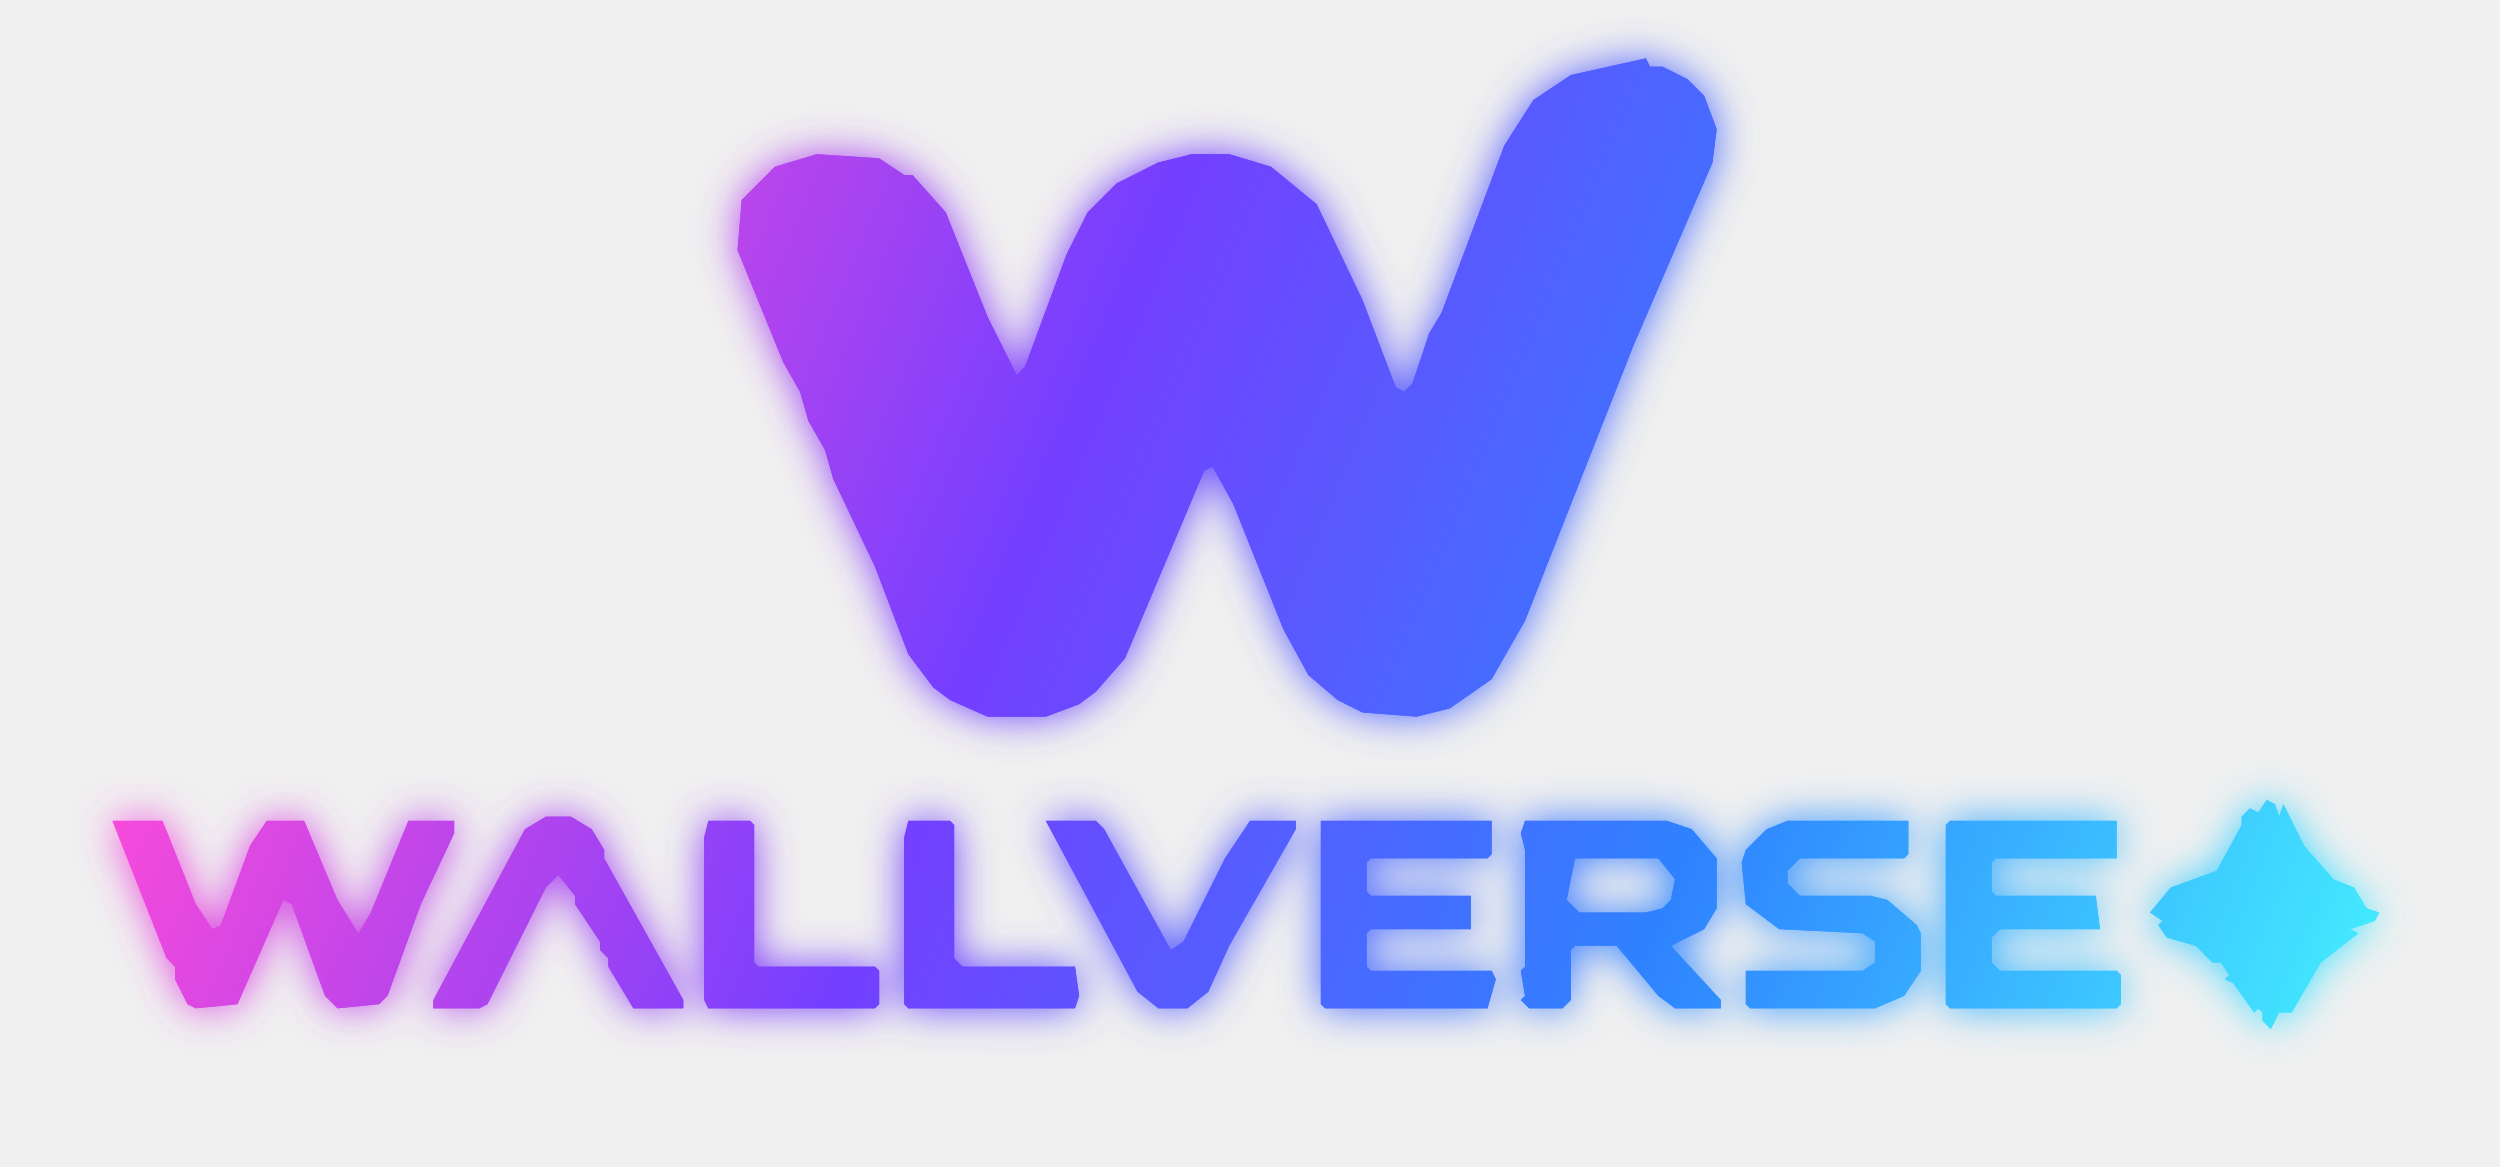
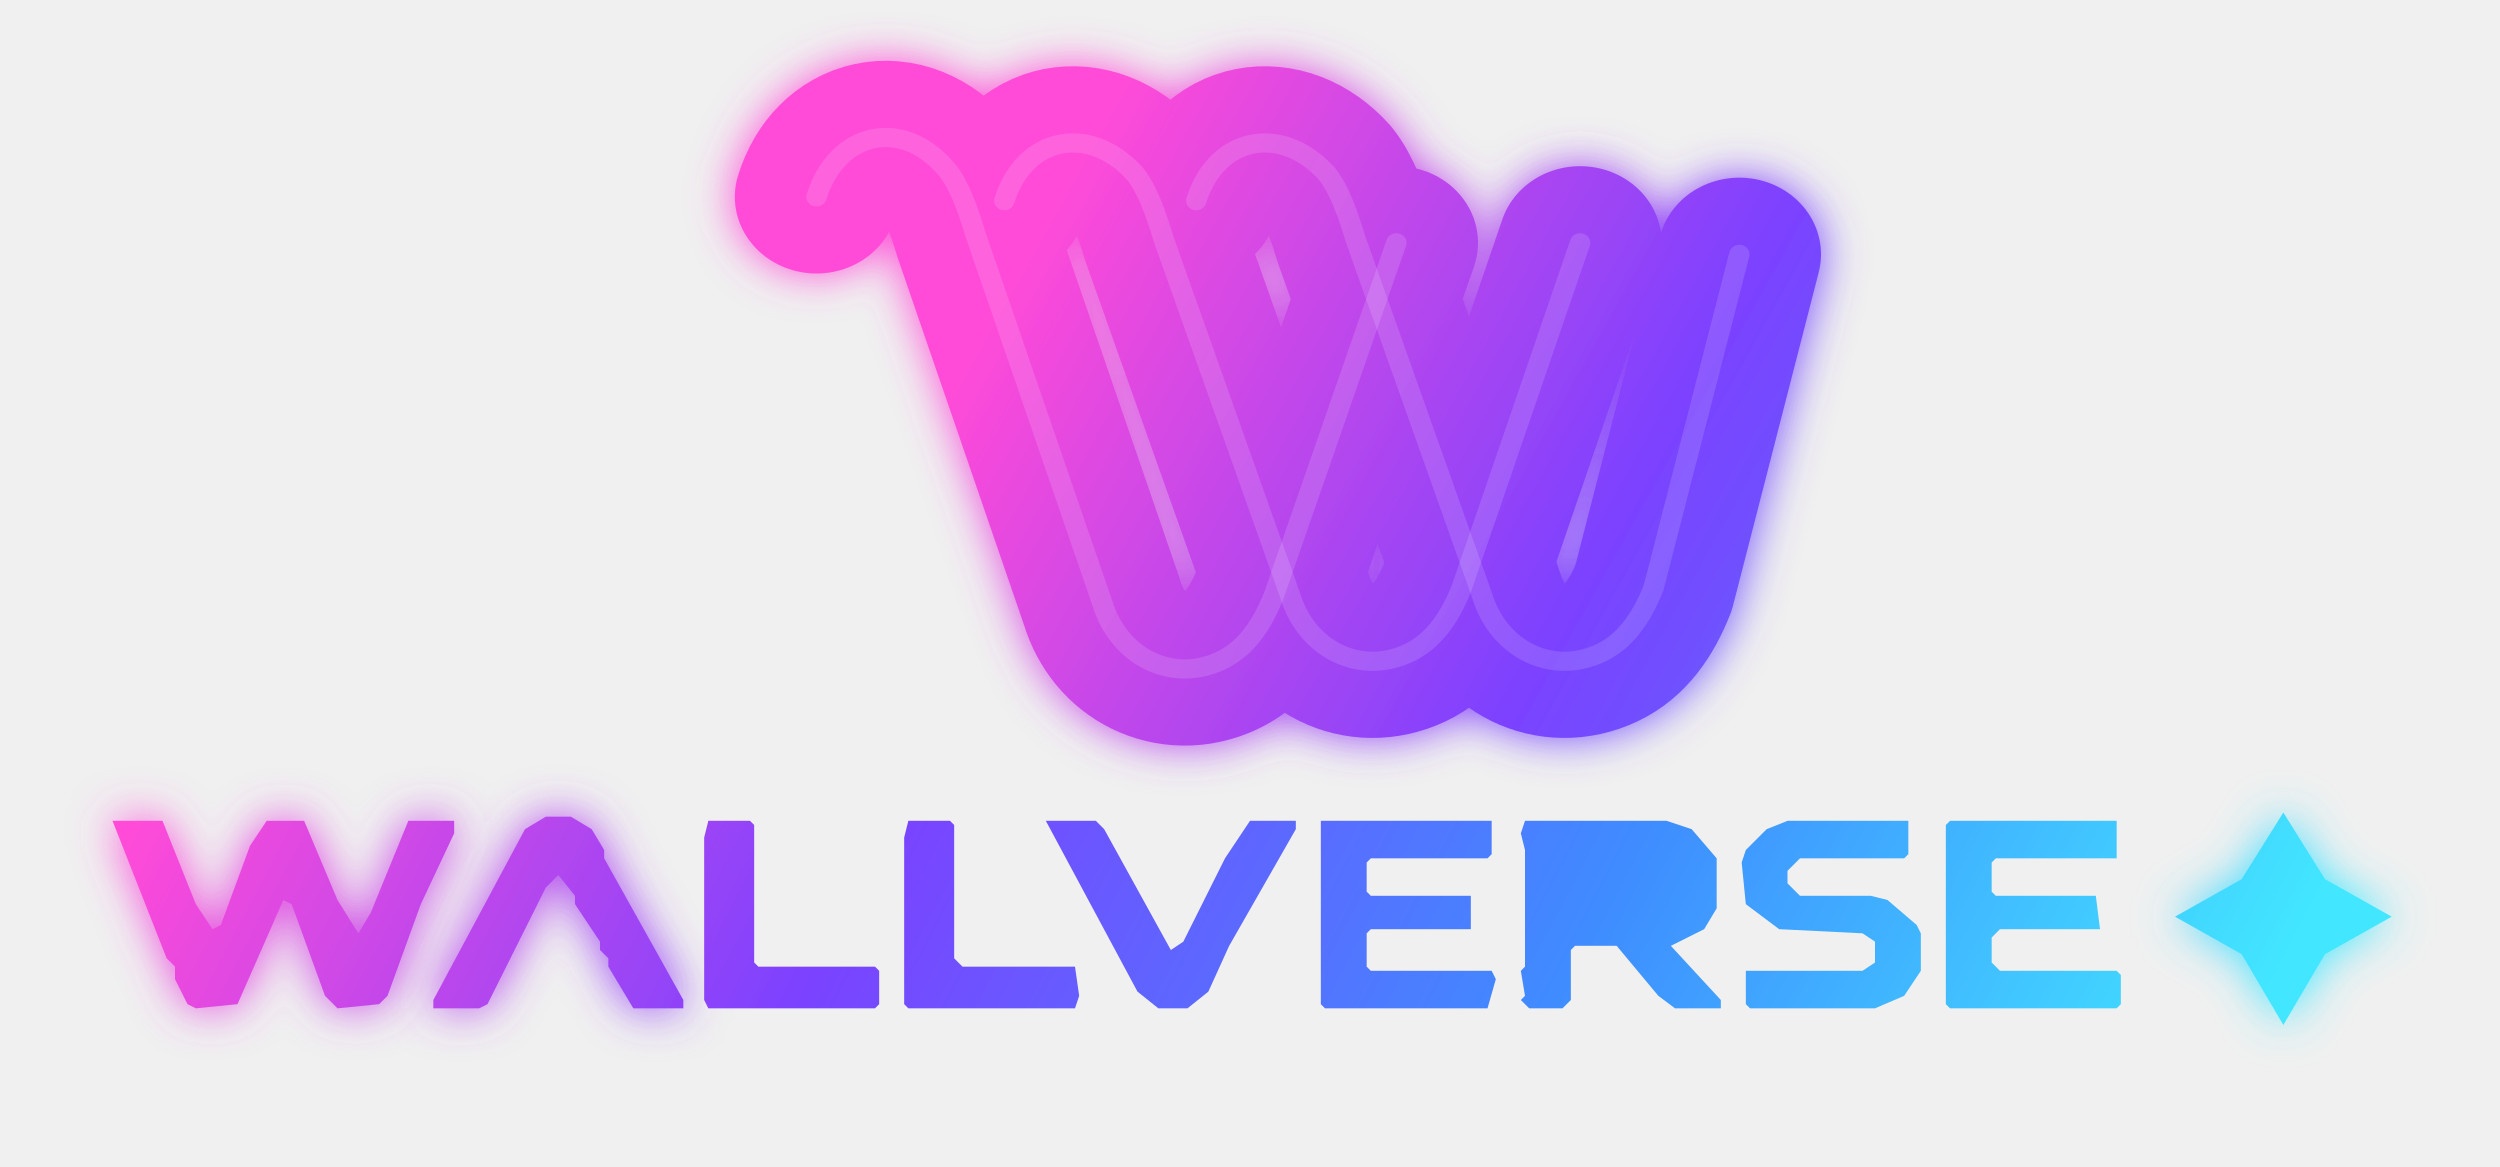
<svg xmlns="http://www.w3.org/2000/svg" viewBox="0 0 600 280" role="img" aria-label="WALLVERSE">
  <defs>
-     <linearGradient id="g" gradientUnits="userSpaceOnUse" x1="80" y1="40" x2="560" y2="240">
+     <linearGradient id="g" gradientUnits="userSpaceOnUse" x1="120" y1="30" x2="540" y2="250">
      <stop offset="0" stop-color="#ff4bd8" />
-       <stop offset="0.36" stop-color="#743fff" />
-       <stop offset="0.70" stop-color="#2f82ff" />
-       <stop offset="1" stop-color="#43e7ff" />
+       <stop offset="0.34" stop-color="#7b42ff" />
+       <stop offset="0.68" stop-color="#3f8cff" />
+       <stop offset="1" stop-color="#42e7ff" />
    </linearGradient>
-     <filter id="glow" x="-35%" y="-35%" width="170%" height="170%">
-       <feGaussianBlur stdDeviation="5" result="b" />
+     <filter id="glow" x="-35%" y="-40%" width="170%" height="190%">
+       <feGaussianBlur stdDeviation="5.5" result="blur" />
      <feMerge>
-         <feMergeNode in="b" />
+         <feMergeNode in="blur" />
        <feMergeNode in="SourceGraphic" />
      </feMerge>
    </filter>
  </defs>
-   <path d="M 376 216 L 378 206 L 398 206 L 402 211 L 401 216 L 399 218 L 395 219 L 379 219 Z M 468 197 L 467 198 L 467 241 L 468 242 L 508 242 L 509 241 L 509 234 L 508 233 L 480 233 L 478 231 L 478 225 L 480 223 L 504 223 L 503 215 L 479 215 L 478 214 L 478 207 L 479 206 L 508 206 L 508 197 Z M 424 199 L 419 204 L 418 207 L 419 217 L 427 223 L 447 224 L 450 226 L 450 231 L 447 233 L 419 233 L 419 241 L 420 242 L 450 242 L 457 239 L 461 233 L 461 224 L 460 222 L 453 216 L 449 215 L 432 215 L 429 212 L 429 209 L 432 206 L 457 206 L 458 205 L 458 197 L 429 197 Z M 366 197 L 365 200 L 366 204 L 366 232 L 365 233 L 366 239 L 365 240 L 367 242 L 375 242 L 377 240 L 377 228 L 378 227 L 388 227 L 398 239 L 402 242 L 413 242 L 413 240 L 401 227 L 409 223 L 412 218 L 412 206 L 406 199 L 400 197 Z M 317 197 L 317 241 L 318 242 L 357 242 L 359 235 L 358 233 L 329 233 L 328 232 L 328 224 L 329 223 L 353 223 L 353 215 L 329 215 L 328 214 L 328 207 L 329 206 L 357 206 L 358 205 L 358 197 Z M 251 197 L 273 238 L 278 242 L 285 242 L 290 238 L 295 227 L 311 199 L 311 197 L 300 197 L 294 206 L 284 226 L 281 228 L 265 199 L 263 197 Z M 218 197 L 217 201 L 217 241 L 218 242 L 258 242 L 259 239 L 258 232 L 231 232 L 229 230 L 229 198 L 228 197 Z M 170 197 L 169 201 L 169 240 L 170 242 L 210 242 L 211 241 L 211 233 L 210 232 L 182 232 L 181 231 L 181 198 L 180 197 Z M 27 197 L 40 230 L 42 232 L 42 235 L 45 241 L 47 242 L 57 241 L 68 216 L 70 217 L 78 239 L 81 242 L 91 241 L 93 239 L 101 217 L 109 200 L 109 197 L 98 197 L 89 219 L 86 224 L 81 216 L 73 197 L 64 197 L 60 203 L 53 222 L 51 223 L 47 217 L 39 197 Z M 104 240 L 104 242 L 115 242 L 117 241 L 131 213 L 134 210 L 138 215 L 138 217 L 144 226 L 144 228 L 146 230 L 146 232 L 152 242 L 164 242 L 164 240 L 145 206 L 145 204 L 142 199 L 137 196 L 131 196 L 126 199 Z M 544 192 L 542 195 L 540 194 L 538 196 L 538 198 L 532 209 L 521 213 L 516 219 L 519 221 L 518 222 L 520 225 L 527 227 L 531 231 L 533 231 L 535 234 L 534 235 L 536 236 L 541 243 L 542 242 L 543 243 L 543 245 L 545 247 L 547 243 L 550 243 L 557 231 L 566 224 L 564 223 L 570 221 L 571 219 L 568 218 L 560 211 L 553 203 L 548 193 L 547 196 L 546 193 Z M 409 23 L 405 19 L 399 16 L 396 16 L 395 14 L 377 18 L 368 24 L 361 35 L 346 75 L 343 80 L 339 92 L 337 94 L 335 93 L 327 72 L 316 49 L 305 40 L 295 37 L 286 37 L 278 39 L 268 44 L 261 51 L 256 61 L 246 88 L 244 90 L 237 76 L 227 51 L 219 42 L 217 42 L 211 38 L 196 37 L 186 40 L 178 48 L 177 60 L 188 87 L 192 94 L 194 101 L 198 108 L 200 115 L 210 136 L 218 157 L 224 165 L 228 168 L 237 172 L 251 172 L 259 169 L 263 166 L 270 158 L 289 113 L 291 112 L 296 121 L 308 151 L 314 162 L 321 168 L 327 171 L 340 172 L 348 170 L 358 163 L 366 149 L 392 83 L 411 39 L 412 31 Z" fill="url(#g)" fill-rule="evenodd" clip-rule="evenodd" filter="url(#glow)" />
-   <path d="M 376 216 L 378 206 L 398 206 L 402 211 L 401 216 L 399 218 L 395 219 L 379 219 Z M 468 197 L 467 198 L 467 241 L 468 242 L 508 242 L 509 241 L 509 234 L 508 233 L 480 233 L 478 231 L 478 225 L 480 223 L 504 223 L 503 215 L 479 215 L 478 214 L 478 207 L 479 206 L 508 206 L 508 197 Z M 424 199 L 419 204 L 418 207 L 419 217 L 427 223 L 447 224 L 450 226 L 450 231 L 447 233 L 419 233 L 419 241 L 420 242 L 450 242 L 457 239 L 461 233 L 461 224 L 460 222 L 453 216 L 449 215 L 432 215 L 429 212 L 429 209 L 432 206 L 457 206 L 458 205 L 458 197 L 429 197 Z M 366 197 L 365 200 L 366 204 L 366 232 L 365 233 L 366 239 L 365 240 L 367 242 L 375 242 L 377 240 L 377 228 L 378 227 L 388 227 L 398 239 L 402 242 L 413 242 L 413 240 L 401 227 L 409 223 L 412 218 L 412 206 L 406 199 L 400 197 Z M 317 197 L 317 241 L 318 242 L 357 242 L 359 235 L 358 233 L 329 233 L 328 232 L 328 224 L 329 223 L 353 223 L 353 215 L 329 215 L 328 214 L 328 207 L 329 206 L 357 206 L 358 205 L 358 197 Z M 251 197 L 273 238 L 278 242 L 285 242 L 290 238 L 295 227 L 311 199 L 311 197 L 300 197 L 294 206 L 284 226 L 281 228 L 265 199 L 263 197 Z M 218 197 L 217 201 L 217 241 L 218 242 L 258 242 L 259 239 L 258 232 L 231 232 L 229 230 L 229 198 L 228 197 Z M 170 197 L 169 201 L 169 240 L 170 242 L 210 242 L 211 241 L 211 233 L 210 232 L 182 232 L 181 231 L 181 198 L 180 197 Z M 27 197 L 40 230 L 42 232 L 42 235 L 45 241 L 47 242 L 57 241 L 68 216 L 70 217 L 78 239 L 81 242 L 91 241 L 93 239 L 101 217 L 109 200 L 109 197 L 98 197 L 89 219 L 86 224 L 81 216 L 73 197 L 64 197 L 60 203 L 53 222 L 51 223 L 47 217 L 39 197 Z M 104 240 L 104 242 L 115 242 L 117 241 L 131 213 L 134 210 L 138 215 L 138 217 L 144 226 L 144 228 L 146 230 L 146 232 L 152 242 L 164 242 L 164 240 L 145 206 L 145 204 L 142 199 L 137 196 L 131 196 L 126 199 Z M 544 192 L 542 195 L 540 194 L 538 196 L 538 198 L 532 209 L 521 213 L 516 219 L 519 221 L 518 222 L 520 225 L 527 227 L 531 231 L 533 231 L 535 234 L 534 235 L 536 236 L 541 243 L 542 242 L 543 243 L 543 245 L 545 247 L 547 243 L 550 243 L 557 231 L 566 224 L 564 223 L 570 221 L 571 219 L 568 218 L 565 213 L 560 211 L 553 203 L 548 193 L 547 196 L 546 193 Z M 409 23 L 405 19 L 399 16 L 396 16 L 395 14 L 377 18 L 368 24 L 361 35 L 346 75 L 343 80 L 339 92 L 337 94 L 335 93 L 327 72 L 316 49 L 305 40 L 295 37 L 286 37 L 278 39 L 268 44 L 261 51 L 256 61 L 246 88 L 244 90 L 237 76 L 227 51 L 219 42 L 217 42 L 211 38 L 196 37 L 186 40 L 178 48 L 177 60 L 188 87 L 192 94 L 194 101 L 198 108 L 200 115 L 210 136 L 218 157 L 224 165 L 228 168 L 237 172 L 251 172 L 259 169 L 263 166 L 270 158 L 289 113 L 291 112 L 296 121 L 308 151 L 314 162 L 321 168 L 327 171 L 340 172 L 348 170 L 358 163 L 366 149 L 392 83 L 411 39 L 412 31 Z" fill="url(#g)" fill-rule="evenodd" clip-rule="evenodd" />
+   <g transform="translate(145 4) scale(.98 .92)" fill="none" stroke="url(#g)" stroke-width="40" stroke-linecap="round" stroke-linejoin="round" filter="url(#glow)">
+     <path d="M52 47 C57 30 73 26 84 40 C87 44 89 50 91 57 L122 153 C126 167 139 174 151 168 C157 165 161 159 164 151 L194 59" />
+     <path d="M98 48 C103 31 119 28 130 41 C133 45 135 51 137 58 L168 151 C172 165 185 172 197 166 C203 163 207 157 210 149 L239 59" />
+     <path d="M145 48 C150 31 166 28 177 41 C180 45 182 51 184 58 L215 151 C219 165 232 172 244 166 C250 163 254 157 257 149 L278 62" />
+   </g>
+   <g transform="translate(145 4) scale(.98 .92)" fill="none" stroke="#fff" stroke-opacity=".13" stroke-width="5" stroke-linecap="round" stroke-linejoin="round">
+     <path d="M52 47 C57 30 73 26 84 40 C87 44 89 50 91 57 L122 153 C126 167 139 174 151 168 C157 165 161 159 164 151 L194 59" />
+     <path d="M98 48 C103 31 119 28 130 41 C133 45 135 51 137 58 L168 151 C172 165 185 172 197 166 C203 163 207 157 210 149 L239 59" />
+     <path d="M145 48 C150 31 166 28 177 41 C180 45 182 51 184 58 L215 151 C219 165 232 172 244 166 C250 163 254 157 257 149 L278 62" />
+   </g>
+   <path d="M27 197 L40 230 L42 232 L42 235 L45 241 L47 242 L57 241 L68 216 L70 217 L78 239 L81 242 L91 241 L93 239 L101 217 L109 200 L109 197 L98 197 L89 219 L86 224 L81 216 L73 197 L64 197 L60 203 L53 222 L51 223 L47 217 L39 197 Z" fill="url(#g)" filter="url(#glow)" />
+   <path d="M104 240 L104 242 L115 242 L117 241 L131 213 L134 210 L138 215 L138 217 L144 226 L144 228 L146 230 L146 232 L152 242 L164 242 L164 240 L145 206 L145 204 L142 199 L137 196 L131 196 L126 199 Z" fill="url(#g)" filter="url(#glow)" />
+   <path d="M170 197 L169 201 L169 240 L170 242 L210 242 L211 241 L211 233 L210 232 L182 232 L181 231 L181 198 L180 197 Z M218 197 L217 201 L217 241 L218 242 L258 242 L259 239 L258 232 L231 232 L229 230 L229 198 L228 197 Z M251 197 L273 238 L278 242 L285 242 L290 238 L295 227 L311 199 L311 197 L300 197 L294 206 L284 226 L281 228 L265 199 L263 197 Z M317 197 L317 241 L318 242 L357 242 L359 235 L358 233 L329 233 L328 232 L328 224 L329 223 L353 223 L353 215 L329 215 L328 214 L328 207 L329 206 L357 206 L358 205 L358 197 Z M366 197 L365 200 L366 204 L366 232 L365 233 L366 239 L365 240 L367 242 L375 242 L377 240 L377 228 L378 227 L388 227 L398 239 L402 242 L413 242 L413 240 L401 227 L409 223 L412 218 L412 206 L406 199 L400 197 Z M424 199 L419 204 L418 207 L419 217 L427 223 L447 224 L450 226 L450 231 L447 233 L419 233 L419 241 L420 242 L450 242 L457 239 L461 233 L461 224 L460 222 L453 216 L449 215 L432 215 L429 212 L429 209 L432 206 L457 206 L458 205 L458 197 L429 197 Z M468 197 L467 198 L467 241 L468 242 L508 242 L509 241 L509 234 L508 233 L480 233 L478 231 L478 225 L480 223 L504 223 L503 215 L479 215 L478 214 L478 207 L479 206 L508 206 L508 197 Z" fill="url(#g)" />
+   <path d="M548 195 L558 211 L574 220 L558 229 L548 246 L538 229 L522 220 L538 211 Z" fill="url(#g)" filter="url(#glow)" />
</svg>
